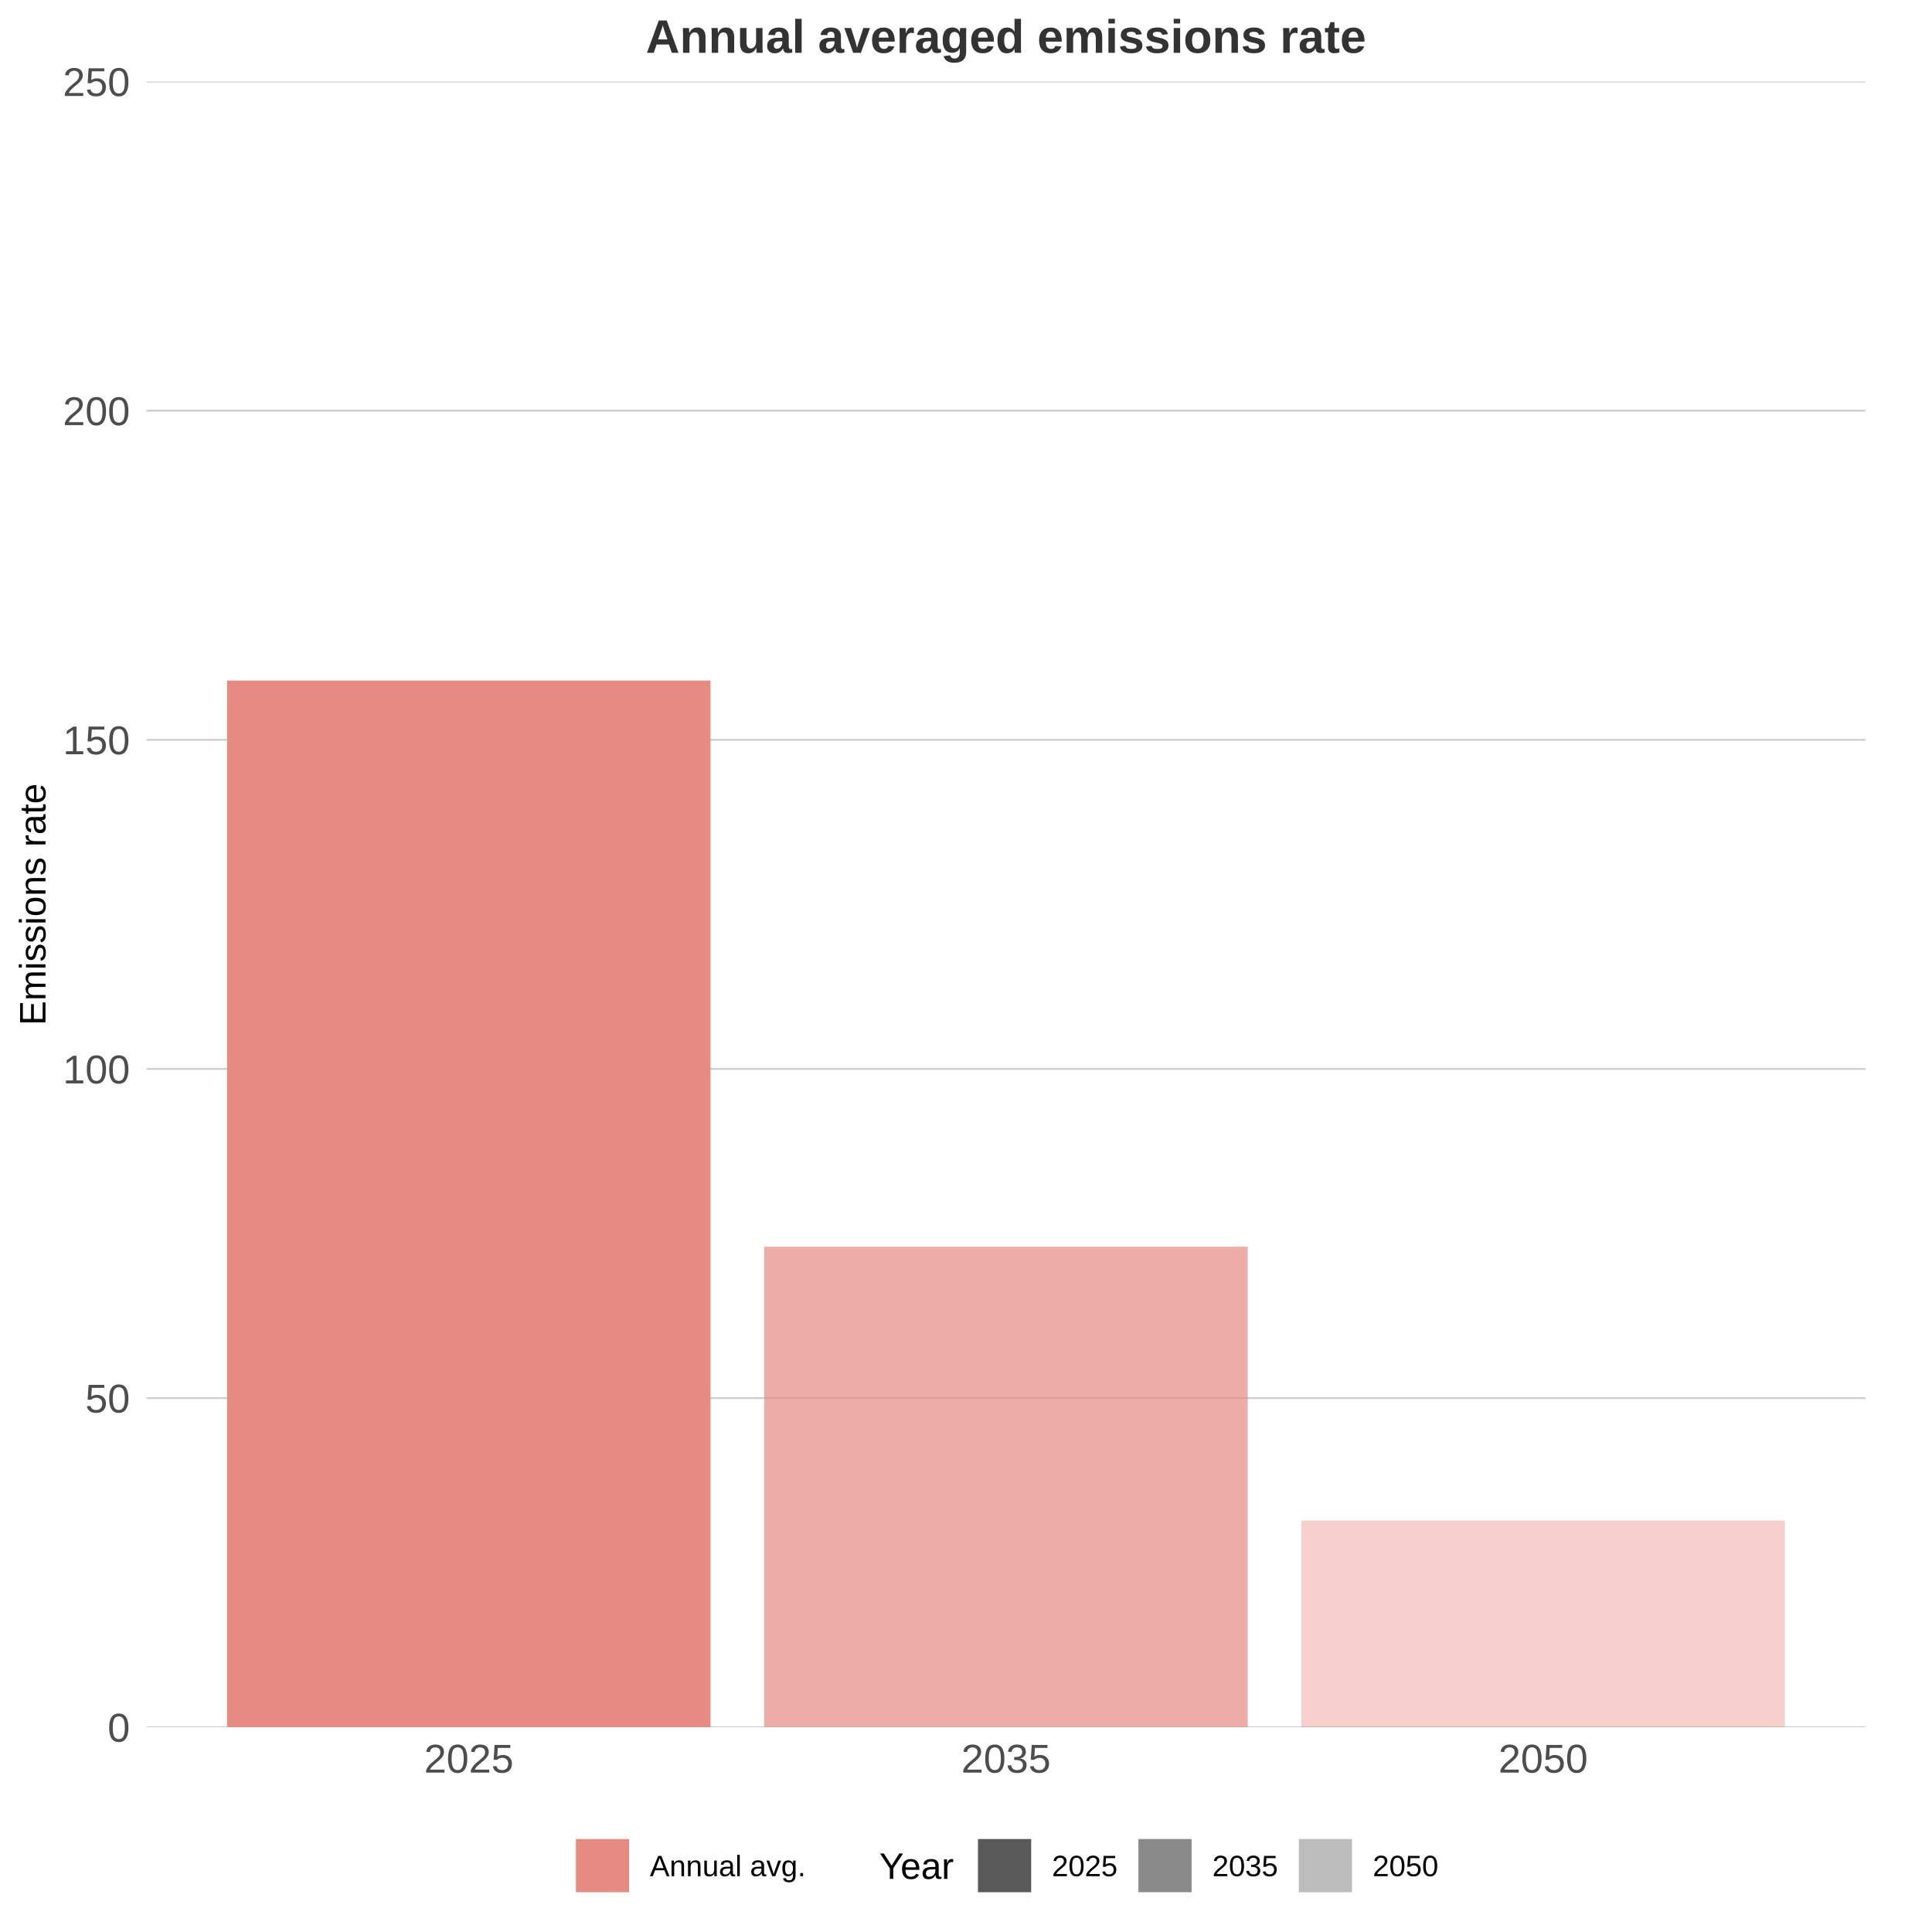
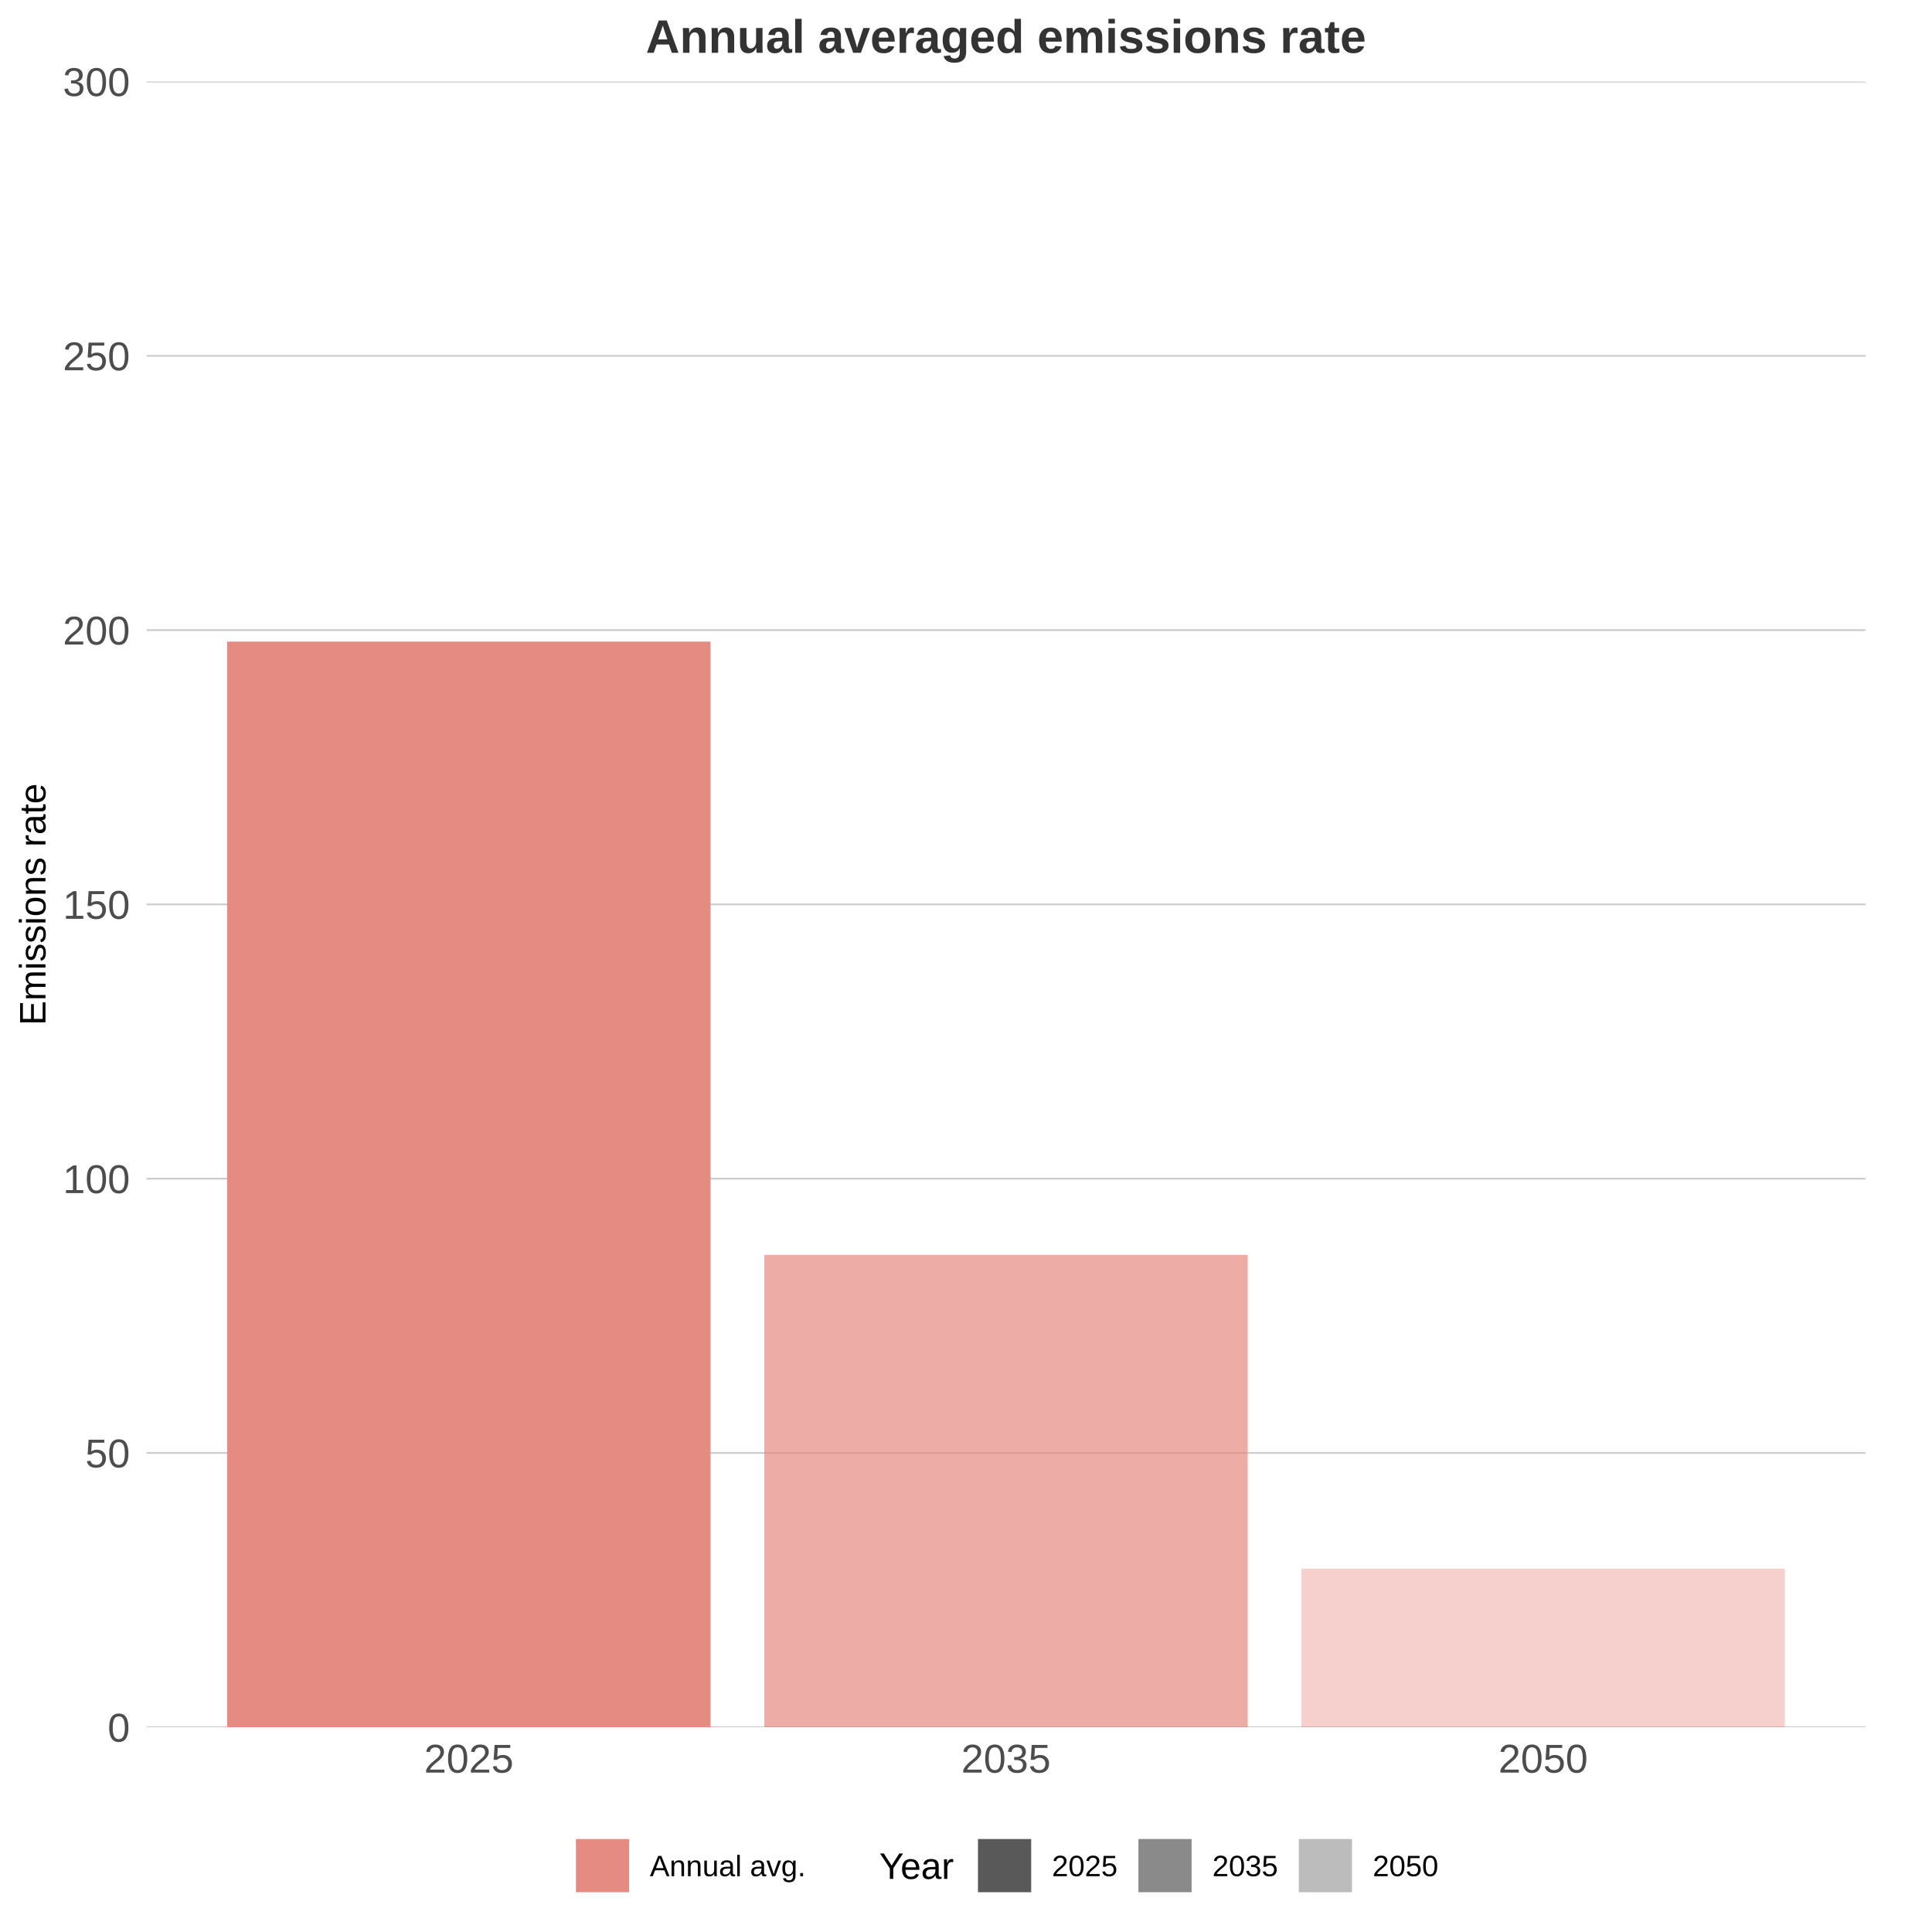
<svg xmlns="http://www.w3.org/2000/svg" class="svglite" width="576.00pt" height="576.00pt" viewBox="0 0 576.00 576.00">
  <defs>
    <style type="text/css">
    .svglite line, .svglite polyline, .svglite polygon, .svglite path, .svglite rect, .svglite circle {
      fill: none;
      stroke: #000000;
      stroke-linecap: round;
      stroke-linejoin: round;
      stroke-miterlimit: 10.00;
    }
    .svglite text {
      white-space: pre;
    }
  </style>
  </defs>
  <rect width="100%" height="100%" style="stroke: none; fill: #FFFFFF;" />
  <defs>
    <clipPath id="cpMC4wMHw1NzYuMDB8MC4wMHw1NzYuMDA=">
      <rect x="0.00" y="0.00" width="576.00" height="576.00" />
    </clipPath>
  </defs>
  <g clip-path="url(#cpMC4wMHw1NzYuMDB8MC4wMHw1NzYuMDA=)">
    <rect x="0.00" y="0.00" width="576.00" height="576.00" style="stroke-width: 1.07; stroke: none; fill: #FFFFFF;" />
  </g>
  <defs>
    <clipPath id="cpNDMuNjl8NTU2LjE2fDI0LjMyfDUxNC45NA==">
      <rect x="43.69" y="24.32" width="512.47" height="490.62" />
    </clipPath>
  </defs>
  <g clip-path="url(#cpNDMuNjl8NTU2LjE2fDI0LjMyfDUxNC45NA==)">
    <polyline points="43.69,514.94 556.16,514.94 " style="stroke-width: 0.53; stroke: #CCCCCC; stroke-linecap: butt;" />
-     <polyline points="43.69,416.82 556.16,416.82 " style="stroke-width: 0.53; stroke: #CCCCCC; stroke-linecap: butt;" />
-     <polyline points="43.69,318.69 556.16,318.69 " style="stroke-width: 0.53; stroke: #CCCCCC; stroke-linecap: butt;" />
-     <polyline points="43.69,220.57 556.16,220.57 " style="stroke-width: 0.53; stroke: #CCCCCC; stroke-linecap: butt;" />
-     <polyline points="43.69,122.44 556.16,122.44 " style="stroke-width: 0.53; stroke: #CCCCCC; stroke-linecap: butt;" />
+     <polyline points="43.69,433.17 556.16,433.17 " style="stroke-width: 0.53; stroke: #CCCCCC; stroke-linecap: butt;" />
+     <polyline points="43.69,351.40 556.16,351.40 " style="stroke-width: 0.53; stroke: #CCCCCC; stroke-linecap: butt;" />
+     <polyline points="43.69,269.63 556.16,269.63 " style="stroke-width: 0.53; stroke: #CCCCCC; stroke-linecap: butt;" />
+     <polyline points="43.69,187.86 556.16,187.86 " style="stroke-width: 0.53; stroke: #CCCCCC; stroke-linecap: butt;" />
+     <polyline points="43.69,106.09 556.16,106.09 " style="stroke-width: 0.53; stroke: #CCCCCC; stroke-linecap: butt;" />
    <polyline points="43.69,24.32 556.16,24.32 " style="stroke-width: 0.53; stroke: #CCCCCC; stroke-linecap: butt;" />
-     <rect x="67.71" y="202.90" width="144.13" height="312.04" style="stroke-width: 1.07; stroke: none; stroke-linecap: butt; stroke-linejoin: miter; fill: #E68B81;" />
-     <rect x="227.86" y="371.68" width="144.13" height="143.26" style="stroke-width: 1.07; stroke: none; stroke-linecap: butt; stroke-linejoin: miter; fill: #E68B81; fill-opacity: 0.70;" />
-     <rect x="388.00" y="453.32" width="144.13" height="61.62" style="stroke-width: 1.07; stroke: none; stroke-linecap: butt; stroke-linejoin: miter; fill: #E68B81; fill-opacity: 0.40;" />
+     <rect x="67.71" y="191.29" width="144.13" height="323.65" style="stroke-width: 1.07; stroke: none; stroke-linecap: butt; stroke-linejoin: miter; fill: #E68B81;" />
+     <rect x="227.86" y="374.13" width="144.13" height="140.81" style="stroke-width: 1.07; stroke: none; stroke-linecap: butt; stroke-linejoin: miter; fill: #E68B81; fill-opacity: 0.70;" />
+     <rect x="388.00" y="467.68" width="144.13" height="47.26" style="stroke-width: 1.07; stroke: none; stroke-linecap: butt; stroke-linejoin: miter; fill: #E68B81; fill-opacity: 0.40;" />
  </g>
  <g clip-path="url(#cpMC4wMHw1NzYuMDB8MC4wMHw1NzYuMDA=)">
    <text x="38.76" y="519.25" text-anchor="end" style="font-size: 12.00px;fill: #4D4D4D; font-family: &quot;Arial&quot;;" textLength="6.67px" lengthAdjust="spacingAndGlyphs">0</text>
-     <text x="38.76" y="421.12" text-anchor="end" style="font-size: 12.00px;fill: #4D4D4D; font-family: &quot;Arial&quot;;" textLength="13.35px" lengthAdjust="spacingAndGlyphs">50</text>
-     <text x="38.76" y="323.00" text-anchor="end" style="font-size: 12.00px;fill: #4D4D4D; font-family: &quot;Arial&quot;;" textLength="20.02px" lengthAdjust="spacingAndGlyphs">100</text>
-     <text x="38.76" y="224.87" text-anchor="end" style="font-size: 12.00px;fill: #4D4D4D; font-family: &quot;Arial&quot;;" textLength="20.02px" lengthAdjust="spacingAndGlyphs">150</text>
-     <text x="38.76" y="126.75" text-anchor="end" style="font-size: 12.00px;fill: #4D4D4D; font-family: &quot;Arial&quot;;" textLength="20.02px" lengthAdjust="spacingAndGlyphs">200</text>
-     <text x="38.76" y="28.62" text-anchor="end" style="font-size: 12.00px;fill: #4D4D4D; font-family: &quot;Arial&quot;;" textLength="20.02px" lengthAdjust="spacingAndGlyphs">250</text>
+     <text x="38.76" y="437.48" text-anchor="end" style="font-size: 12.00px;fill: #4D4D4D; font-family: &quot;Arial&quot;;" textLength="13.35px" lengthAdjust="spacingAndGlyphs">50</text>
+     <text x="38.76" y="355.71" text-anchor="end" style="font-size: 12.00px;fill: #4D4D4D; font-family: &quot;Arial&quot;;" textLength="20.02px" lengthAdjust="spacingAndGlyphs">100</text>
+     <text x="38.76" y="273.93" text-anchor="end" style="font-size: 12.00px;fill: #4D4D4D; font-family: &quot;Arial&quot;;" textLength="20.02px" lengthAdjust="spacingAndGlyphs">150</text>
+     <text x="38.76" y="192.16" text-anchor="end" style="font-size: 12.00px;fill: #4D4D4D; font-family: &quot;Arial&quot;;" textLength="20.02px" lengthAdjust="spacingAndGlyphs">200</text>
+     <text x="38.76" y="110.39" text-anchor="end" style="font-size: 12.00px;fill: #4D4D4D; font-family: &quot;Arial&quot;;" textLength="20.02px" lengthAdjust="spacingAndGlyphs">250</text>
+     <text x="38.76" y="28.62" text-anchor="end" style="font-size: 12.00px;fill: #4D4D4D; font-family: &quot;Arial&quot;;" textLength="20.02px" lengthAdjust="spacingAndGlyphs">300</text>
    <text x="139.78" y="528.48" text-anchor="middle" style="font-size: 12.00px;fill: #4D4D4D; font-family: &quot;Arial&quot;;" textLength="26.70px" lengthAdjust="spacingAndGlyphs">2025</text>
    <text x="299.92" y="528.48" text-anchor="middle" style="font-size: 12.00px;fill: #4D4D4D; font-family: &quot;Arial&quot;;" textLength="26.70px" lengthAdjust="spacingAndGlyphs">2035</text>
    <text x="460.07" y="528.48" text-anchor="middle" style="font-size: 12.00px;fill: #4D4D4D; font-family: &quot;Arial&quot;;" textLength="26.70px" lengthAdjust="spacingAndGlyphs">2050</text>
    <text transform="translate(13.56,269.63) rotate(-90)" text-anchor="middle" style="font-size: 11.00px; font-family: &quot;Arial&quot;;" textLength="72.14px" lengthAdjust="spacingAndGlyphs">Emissions rate</text>
    <rect x="171.70" y="548.28" width="15.86" height="15.86" style="stroke-width: 1.07; stroke: none; stroke-linecap: butt; stroke-linejoin: miter; fill: #E68B81;" />
    <text x="193.75" y="559.36" style="font-size: 8.80px; font-family: &quot;Arial&quot;;" textLength="46.48px" lengthAdjust="spacingAndGlyphs">Annual avg.</text>
    <text x="262.14" y="560.16" style="font-size: 11.00px; font-family: &quot;Arial&quot;;" textLength="23.24px" lengthAdjust="spacingAndGlyphs">Year</text>
    <rect x="291.57" y="548.28" width="15.86" height="15.86" style="stroke-width: 1.07; stroke: none; stroke-linecap: butt; stroke-linejoin: miter; fill: #595959;" />
    <rect x="339.40" y="548.28" width="15.86" height="15.86" style="stroke-width: 1.07; stroke: none; stroke-linecap: butt; stroke-linejoin: miter; fill: #595959; fill-opacity: 0.70;" />
    <rect x="387.22" y="548.28" width="15.86" height="15.86" style="stroke-width: 1.07; stroke: none; stroke-linecap: butt; stroke-linejoin: miter; fill: #595959; fill-opacity: 0.40;" />
    <text x="313.62" y="559.36" style="font-size: 8.80px; font-family: &quot;Arial&quot;;" textLength="19.58px" lengthAdjust="spacingAndGlyphs">2025</text>
    <text x="361.45" y="559.36" style="font-size: 8.80px; font-family: &quot;Arial&quot;;" textLength="19.58px" lengthAdjust="spacingAndGlyphs">2035</text>
    <text x="409.27" y="559.36" style="font-size: 8.80px; font-family: &quot;Arial&quot;;" textLength="19.58px" lengthAdjust="spacingAndGlyphs">2050</text>
    <text x="299.92" y="15.74" text-anchor="middle" style="font-size: 14.00px; font-weight: bold;fill: #333333; font-family: &quot;Arial&quot;;" textLength="214.67px" lengthAdjust="spacingAndGlyphs">Annual averaged emissions rate</text>
  </g>
</svg>
